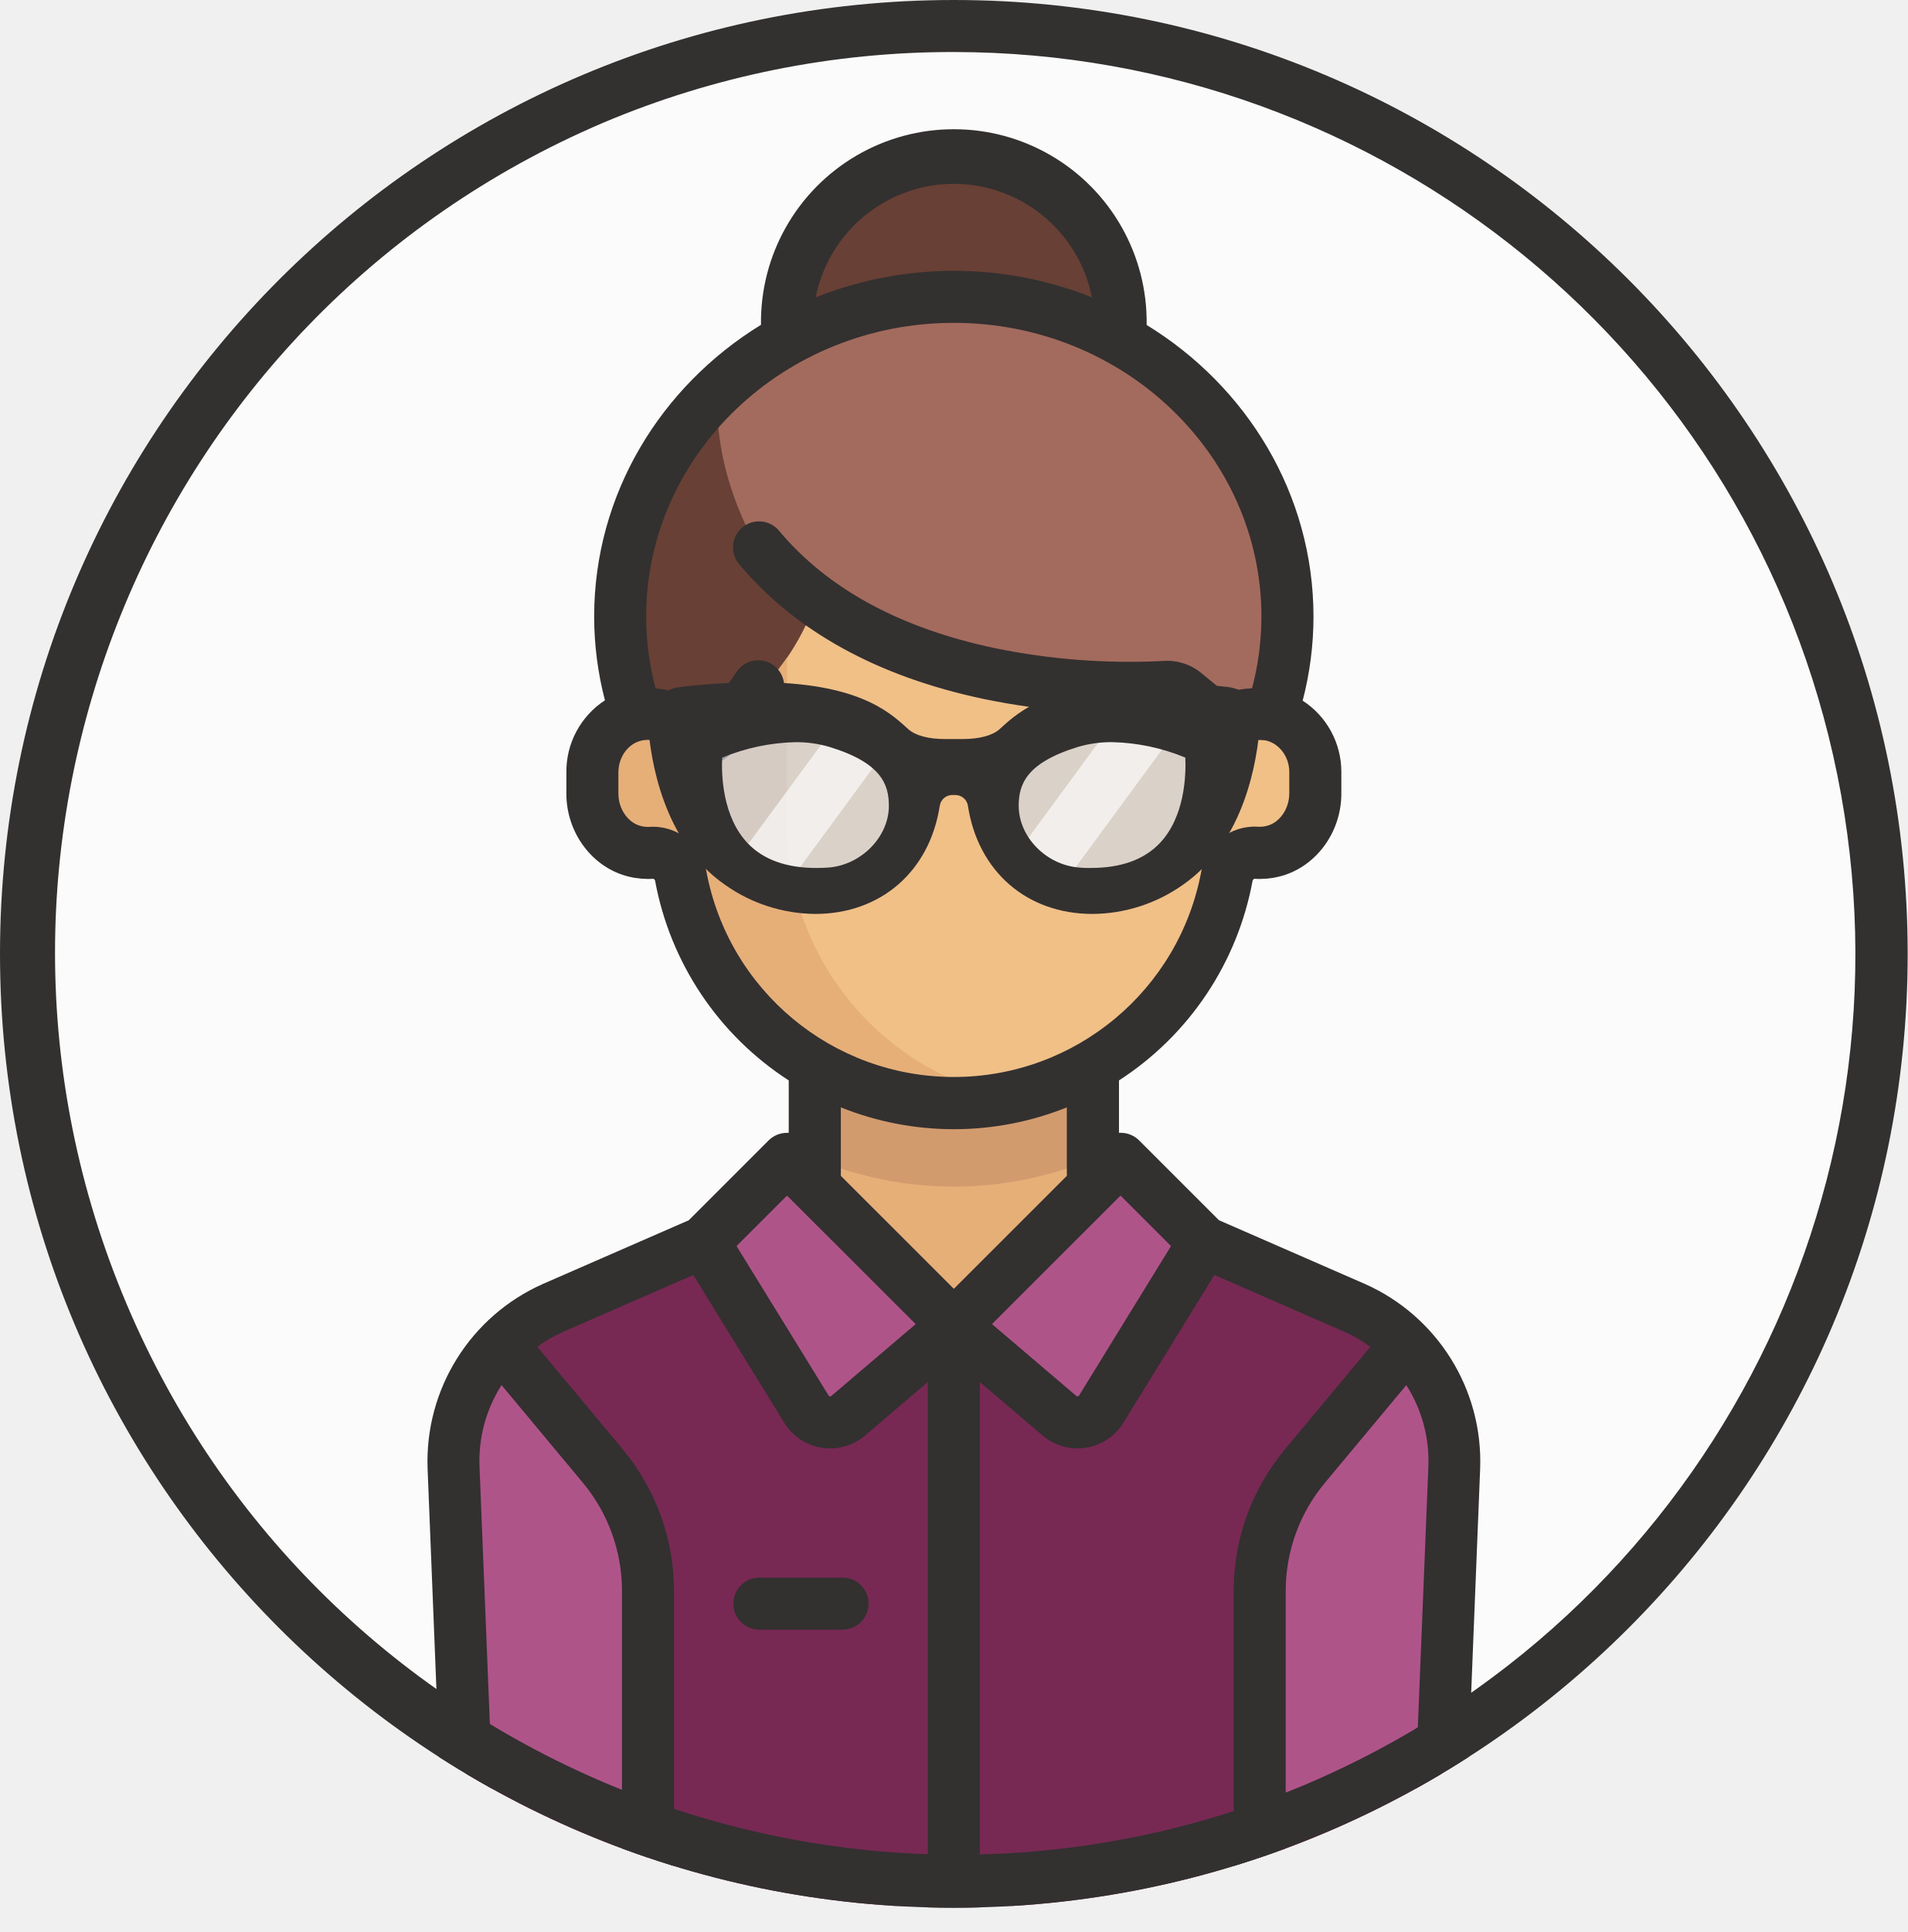
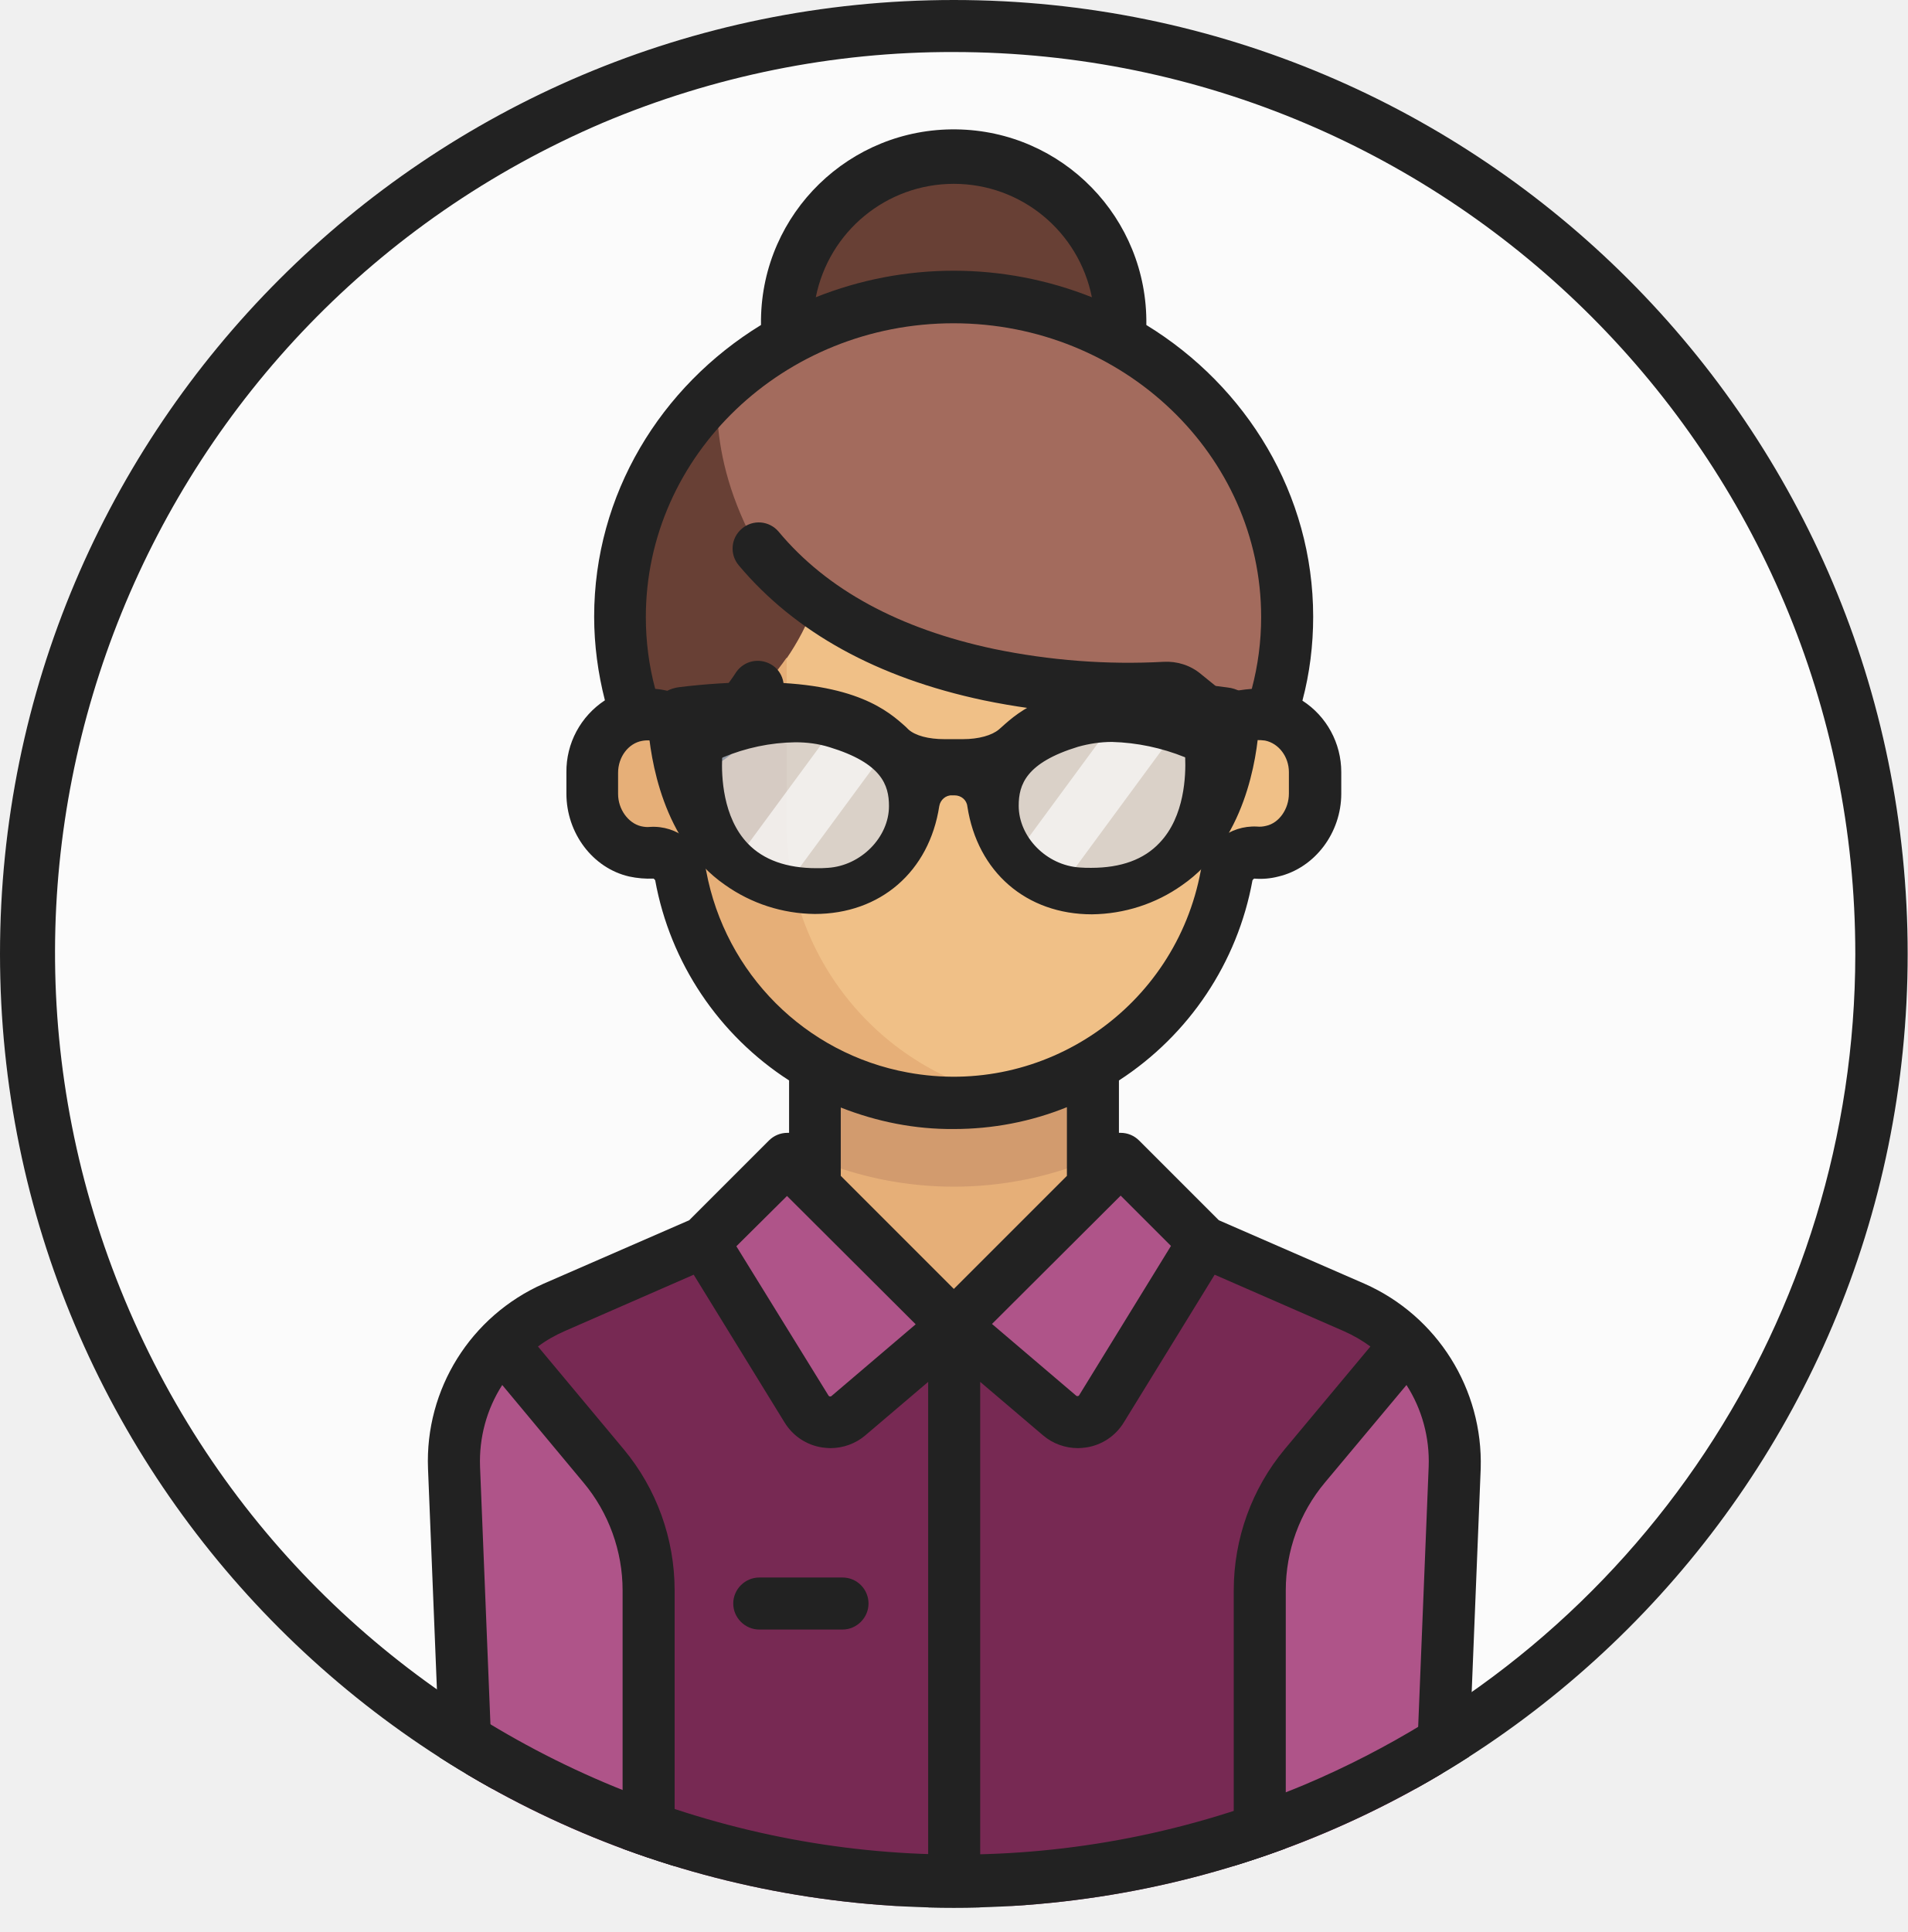
- <svg xmlns="http://www.w3.org/2000/svg" viewBox="0 0 550 557">
-   <defs>
-     <style>.a,.m{fill:none;}.b{clip-path:url(#a);}.c{fill:#fbfbfb;}.d{fill:#772953;}.e{fill:#e6af78;}.f{fill:#d29b6e;}.g{fill:#684035;}.h{fill:#a36b5d;}.i{fill:#f0c087;}.j{fill:#af5489;}.k{fill:#333030;}.l{fill:#ced9ea;stroke:#ced9ea;stroke-width:2px;opacity:0.66;}.l,.m{stroke-miterlimit:10;}.m{stroke:#fff;stroke-width:16px;opacity:0.63;}</style>
-     <clipPath id="a">
-       <circle class="a" cx="275" cy="275" r="275" />
+ <svg xmlns="http://www.w3.org/2000/svg" xmlns:xlink="http://www.w3.org/1999/xlink" version="1.1" id="Layer_1" x="0px" y="0px" viewBox="0 0 550 557" style="enable-background:new 0 0 550 557;" xml:space="preserve">
+   <style type="text/css">
+ 	.st0{clip-path:url(#SVGID_2_);}
+ 	.st1{fill:#FBFBFB;}
+ 	.st2{fill:#772953;}
+ 	.st3{fill:#E6AF78;}
+ 	.st4{fill:#D29B6E;}
+ 	.st5{fill:#684035;}
+ 	.st6{fill:#A36B5D;}
+ 	.st7{fill:#F0C087;}
+ 	.st8{fill:#AF5489;}
+ 	.st9{fill:#222222;}
+ 	.st10{opacity:0.66;fill:#CED9EA;stroke:#CED9EA;stroke-width:2;stroke-miterlimit:10;enable-background:new    ;}
+ 	.st11{opacity:0.63;fill:none;stroke:#FFFFFF;stroke-width:16;stroke-miterlimit:10;enable-background:new    ;}
+ </style>
+   <g>
+     <defs>
+       <circle id="SVGID_1_" cx="275" cy="275" r="275" />
+     </defs>
+     <clipPath id="SVGID_2_">
+       <use xlink:href="#SVGID_1_" style="overflow:visible;" />
    </clipPath>
-   </defs>
-   <g class="b">
-     <rect class="c" width="550" height="550" />
-     <path class="d" d="M390.43,377l-43.24-18.88H202.81L159.56,377a48.1,48.1,0,0,0-28.81,46.11l5.06,126.38H414.19l5.06-126.38A48.09,48.09,0,0,0,390.43,377Z" />
-     <rect class="e" x="234.92" y="302.02" width="80.16" height="80.16" />
-     <path class="f" d="M234.92,334.08a104.16,104.16,0,0,0,80.16,0V302H234.92v32.06Z" />
-     <circle class="g" cx="275" cy="93.6" r="48.1" />
-     <ellipse class="h" cx="275" cy="177.77" rx="96.19" ry="92.19" />
-     <path class="g" d="M242.93,189.79c-32.06-32.07-36.85-59.71-36.1-77.06a90,90,0,0,0-28,65,88.6,88.6,0,0,0,13.79,47.47Z" />
-     <path class="i" d="M366.4,206.16c-.65-.21-19.26-.34-19.26-.34l-8-8s-61,.33-104.21-24.05c-8,24.05-32.07,40.08-32.07,40.08l-16.3-8h0a14.72,14.72,0,0,0-2.69.28c-7.81,1.51-13.06,9-13.06,16.91v5.81c0,7.67,4.91,14.9,12.37,16.65a15.82,15.82,0,0,0,4.89.37,7.82,7.82,0,0,1,8.18,6.52,80.07,80.07,0,0,0,157.53,0,7.83,7.83,0,0,1,8.19-6.52,15.76,15.76,0,0,0,4.88-.37c7.47-1.75,12.38-9,12.38-16.65v-7.3C379.21,214,373.57,208.49,366.4,206.16Z" />
-     <path class="j" d="M173.82,422.68l-29.29-35.14a48,48,0,0,0-13.78,35.58l5.06,126.38h51V458.61A56.15,56.15,0,0,0,173.82,422.68Z" />
-     <path class="j" d="M376.18,422.68l29.29-35.14a48,48,0,0,1,13.78,35.58L414.19,549.5h-51V458.61A56.15,56.15,0,0,1,376.18,422.68Z" />
-     <path class="j" d="M275,382.18l-48.1-48.1-24.05,24.05,29.66,48.14a8,8,0,0,0,12,1.9Z" />
-     <path class="j" d="M275,382.18l48.1-48.1,24,24.05-29.66,48.14a8,8,0,0,1-12,1.9Z" />
-     <path class="e" d="M283.34,317.58c2.55-.28,5.07-.66,7.55-1.16h0a80.19,80.19,0,0,1-64-78.53v-48.3a100,100,0,0,1-24.05,24.25l-16.3-8h0a14.72,14.72,0,0,0-2.69.28c-7.8,1.51-13.06,9-13.06,16.91v5.81c0,7.67,4.91,14.9,12.38,16.65a15.74,15.74,0,0,0,4.88.37,7.81,7.81,0,0,1,8.18,6.52A80.11,80.11,0,0,0,275,318.05a78.32,78.32,0,0,0,8-.42Z" />
-     <path class="k" d="M393.43,370.13l-42-18.34-23-23a7.5,7.5,0,0,0-5.3-2.2l-.52,0V311.49a87.44,87.44,0,0,0,38.54-57.67,1,1,0,0,1,.47-.47,23.51,23.51,0,0,0,7-.59c10.49-2.48,18.1-12.55,18.1-23.94v-6.25A24.44,24.44,0,0,0,375.57,202a96,96,0,0,0,3.12-24.2c0-35.31-19.2-66.4-48.1-84.11V93.6a55.6,55.6,0,1,0-111.19,0v.05c-28.89,17.72-48.1,48.8-48.1,84.12a96,96,0,0,0,3.11,24.13,24.5,24.5,0,0,0-11.12,20.77v6.15c0,11.39,7.61,21.46,18.1,23.94a23.49,23.49,0,0,0,7,.59,1,1,0,0,1,.46.47,87.42,87.42,0,0,0,38.55,57.67V326.6l-.52,0a7.47,7.47,0,0,0-5.3,2.2l-23,23-42,18.34a56,56,0,0,0-33.3,53.31l5.06,126.38a7.5,7.5,0,0,0,7.49,7.18h.32a7.5,7.5,0,0,0,7.18-7.81L138.25,422.8a40.59,40.59,0,0,1,6.35-23.47l23.45,28.15a48.71,48.71,0,0,1,11.27,31.13V549.5a7.5,7.5,0,0,0,15,0V458.61a63.72,63.72,0,0,0-14.74-40.73l-24.66-29.59a39.35,39.35,0,0,1,7.65-4.41l37.31-16.29,26.25,42.62a15.53,15.53,0,0,0,10.8,7.19,16.32,16.32,0,0,0,2.42.18,15.46,15.46,0,0,0,10.06-3.71l18.09-15.44V549.5a7.5,7.5,0,0,0,15,0V398.44l18.09,15.43a15.47,15.47,0,0,0,10.06,3.72,16.33,16.33,0,0,0,2.42-.19,15.53,15.53,0,0,0,10.8-7.19l26.25-42.62,37.32,16.29a39.56,39.56,0,0,1,7.64,4.41l-24.66,29.59a63.72,63.72,0,0,0-14.74,40.73V549.5a7.5,7.5,0,0,0,15,0V458.61A48.71,48.71,0,0,1,382,427.48l23.45-28.14a40.56,40.56,0,0,1,6.36,23.47L406.7,549.18a7.49,7.49,0,0,0,7.17,7.81h.32a7.5,7.5,0,0,0,7.49-7.18l5.06-126.38A56,56,0,0,0,393.43,370.13ZM275,53a40.66,40.66,0,0,1,39.82,32.73,107.49,107.49,0,0,0-79.65,0A40.67,40.67,0,0,1,275,53ZM203.63,251.11a15.63,15.63,0,0,0-16.23-12.73,8.33,8.33,0,0,1-2.56-.22c-3.73-.88-6.55-4.9-6.55-9.34v-6.15c0-4.56,3-8.51,6.93-9.21a8.51,8.51,0,0,1,8.36,3.21,10.88,10.88,0,0,0,15,2.36,61.51,61.51,0,0,0,16.53-17.46,7.5,7.5,0,0,0-12.67-8,47.1,47.1,0,0,1-9.63,11A23.42,23.42,0,0,0,189,198.44a80.8,80.8,0,0,1-2.71-20.68c0-46.69,39.79-84.68,88.7-84.68s88.69,38,88.69,84.68a81.08,81.08,0,0,1-2.7,20.66,38.2,38.2,0,0,0-7.77,1.26l-6.86-5.63a15.41,15.41,0,0,0-10.69-3.51,192.41,192.41,0,0,1-48.94-3.7c-27.27-5.76-48.17-17.14-62.13-33.84a7.5,7.5,0,0,0-11.51,9.62c16.17,19.34,39.9,32.43,70.55,38.9a208,208,0,0,0,52.92,4,.45.45,0,0,1,.28.12L347.05,214a7.5,7.5,0,0,0,8.54.68,19.81,19.81,0,0,1,9.18-1.24c4,.79,6.94,4.7,6.94,9.09v6.25c0,4.44-2.82,8.46-6.56,9.34a8.28,8.28,0,0,1-2.56.22,15.62,15.62,0,0,0-16.22,12.73,72.57,72.57,0,0,1-142.74,0ZM275,325.55a87.33,87.33,0,0,0,32.58-6.29V339L275,371.57,242.42,339V319.26A87.33,87.33,0,0,0,275,325.55Zm-35.33,76.91a.46.46,0,0,1-.41.12.48.48,0,0,1-.36-.24l-26.55-43.1,14.55-14.55L264,381.74Zm71.43-.12a.53.53,0,0,1-.36.24.52.52,0,0,1-.42-.12L286,381.74l37.06-37.05,14.55,14.55Z" />
-     <path class="k" d="M242.93,454.84h-24a7.5,7.5,0,0,0,0,15h24a7.5,7.5,0,0,0,0-15Z" />
-     <path class="l" d="M238.86,253.13c-1.2.07-2.35.11-3.46.11-9.48,0-16.86-2.71-22-8.05-8.16-8.57-8.45-21.77-8.19-27.05a3.32,3.32,0,0,1,1.76-2.46A61.78,61.78,0,0,1,229.35,211,36.76,36.76,0,0,1,240,212.46c13.51,4.13,19.28,10.06,19.28,19.87C259.31,242.89,249.94,252.42,238.86,253.13Zm97.69-7.94c-5.09,5.34-12.47,8.05-21.95,8.05-1.11,0-2.26,0-3.46-.11-11.08-.71-20.44-10.24-20.44-20.81,0-9.8,5.76-15.74,19.28-19.86A36.66,36.66,0,0,1,320.66,211,61.67,61.67,0,0,1,343,215.68a3.32,3.32,0,0,1,1.76,2.46C345,223.42,344.72,236.62,336.55,245.19Z" />
-     <line class="m" x1="220.72" y1="250.03" x2="249.87" y2="210.34" />
-     <line class="m" x1="301.04" y1="248.87" x2="330.19" y2="209.18" />
-     <path class="k" d="M315,262c-18.12,0-31.65-11.73-34.46-29.89a5.21,5.21,0,0,0-5.2-4.4h-.69a5.19,5.19,0,0,0-5.2,4.43C266.65,250.26,253.13,262,235,262a44.13,44.13,0,0,1-25.1-8.1c-17.53-12.11-20.93-35.63-21.58-45.18a8.88,8.88,0,0,1,7.75-9.13,196.58,196.58,0,0,1,22.12-1.39c28,0,37.12,8.17,42,12.56l.76.67c3.09,2.73,8.47,3.14,11.4,3.15h5.32c2.93,0,8.31-.42,11.41-3.15l.75-.67c4.87-4.39,13.95-12.56,42-12.56a196.58,196.58,0,0,1,22.12,1.39,8.88,8.88,0,0,1,7.75,9.13c-.65,9.55-4.05,33.06-21.58,45.18A44.13,44.13,0,0,1,315,262Zm-85.65-49.52a60.28,60.28,0,0,0-21.78,4.6,2,2,0,0,0-.82,1.14c-.25,5.09,0,17.8,7.78,25.94,4.79,5,11.82,7.59,20.87,7.59,1.13,0,2.26,0,3.36-.11,10.33-.66,19.05-9.5,19.05-19.3,0-9.15-5.28-14.48-18.22-18.43A35.05,35.05,0,0,0,229.35,212.47Zm91.31,0a35.07,35.07,0,0,0-10.25,1.43c-12.94,3.94-18.21,9.28-18.21,18.42,0,9.81,8.72,18.65,19,19.31,1.1.07,2.23.11,3.36.11,9.06,0,16.07-2.55,20.87-7.59,7.76-8.15,8-20.85,7.78-25.94a2,2,0,0,0-.82-1.14A60.22,60.22,0,0,0,320.66,212.47Z" />
-     <path class="k" d="M331.81,199.69a193.86,193.86,0,0,1,21.95,1.38,7.36,7.36,0,0,1,6.43,7.54c-.64,9.33-3.95,32.3-20.94,44A42.64,42.64,0,0,1,315,260.49c-17.34,0-30.29-11.23-33-28.61,0-.23-1-5.68-6.69-5.68h-.68c-5.68,0-6.65,5.45-6.69,5.68-2.68,17.38-15.62,28.61-33,28.61a42.64,42.64,0,0,1-24.25-7.84c-17-11.73-20.3-34.71-20.94-44a7.36,7.36,0,0,1,6.43-7.54,193.72,193.72,0,0,1,21.95-1.38c27.46,0,36.26,7.92,41,12.17l.76.68c3.47,3.06,9.25,3.52,12.4,3.53h5.32c3.15,0,8.93-.47,12.4-3.53l.76-.68c4.73-4.25,13.53-12.17,41-12.17M314.6,253.24c9.48,0,16.86-2.71,21.95-8.05,8.17-8.57,8.46-21.77,8.2-27.05a3.3,3.3,0,0,0-1.76-2.46A61.67,61.67,0,0,0,320.66,211,36.66,36.66,0,0,0,310,212.46c-13.52,4.12-19.28,10.06-19.28,19.86,0,10.57,9.36,20.1,20.44,20.81,1.2.07,2.35.11,3.46.11m-79.2,0c1.11,0,2.26,0,3.46-.11,11.08-.71,20.45-10.24,20.45-20.8,0-9.81-5.77-15.74-19.28-19.87A36.76,36.76,0,0,0,229.35,211,61.78,61.78,0,0,0,207,215.68a3.32,3.32,0,0,0-1.76,2.46c-.26,5.28,0,18.48,8.19,27.05,5.1,5.34,12.48,8.05,22,8.05m96.41-56.55c-28.62,0-38,8.42-43,12.94l-.75.68c-2,1.74-5.78,2.75-10.41,2.76h-5.31c-4.62,0-8.42-1-10.42-2.78l-.74-.66c-5-4.52-14.37-12.94-43-12.94a197.25,197.25,0,0,0-22.29,1.4,10.29,10.29,0,0,0-9.08,10.72c.66,9.77,4.16,33.83,22.23,46.31A45.64,45.64,0,0,0,235,263.49c18.91,0,33-12.23,35.94-31.15a3.65,3.65,0,0,1,3.72-3.14h.7a3.67,3.67,0,0,1,3.71,3.17c2.93,18.91,17,31.12,35.93,31.12A45.66,45.66,0,0,0,341,255.12c18.07-12.48,21.57-36.54,22.23-46.31a10.28,10.28,0,0,0-9.08-10.72,197.39,197.39,0,0,0-22.29-1.4ZM314.6,250.24c-1.09,0-2.19,0-3.26-.11-9.57-.61-17.64-8.76-17.64-17.81,0-6.1,2.08-12.39,17.15-17a33.81,33.81,0,0,1,9.81-1.36,58.57,58.57,0,0,1,21,4.42l.08.11c.21,5-.13,17-7.39,24.62-4.5,4.72-11.15,7.12-19.78,7.12ZM208.31,218.39a58.58,58.58,0,0,1,21-4.42,33.74,33.74,0,0,1,9.8,1.36c15.08,4.6,17.16,10.89,17.16,17,0,9-8.08,17.19-17.64,17.8-1.08.07-2.17.11-3.27.11-8.63,0-15.28-2.4-19.78-7.12-7.26-7.62-7.6-19.6-7.38-24.62l.07-.11Z" />
+     <g class="st0">
+       <rect class="st1" width="550" height="550" />
+       <path class="st2" d="M390.4,377l-43.2-18.9H202.8L159.6,377c-18.2,7.9-29.6,26.3-28.8,46.1l5.1,126.4h278.4l5.1-126.4    C420.1,403.3,408.6,384.9,390.4,377z" />
+       <rect x="234.9" y="302" class="st3" width="80.2" height="80.2" />
+       <path class="st4" d="M234.9,334.1c25.7,10.7,54.5,10.7,80.2,0V302h-80.2V334.1L234.9,334.1z" />
+       <circle class="st5" cx="275" cy="93.6" r="48.1" />
+       <ellipse class="st6" cx="275" cy="177.8" rx="96.2" ry="92.2" />
+       <path class="st5" d="M242.9,189.8c-32.1-32.1-36.9-59.7-36.1-77.1c-17.8,16.9-27.9,40.4-28,65c0,16.8,4.8,33.3,13.8,47.5    L242.9,189.8z" />
+       <path class="st7" d="M366.4,206.2c-0.6-0.2-19.3-0.3-19.3-0.3l-8-8c0,0-61,0.3-104.2-24.1c-8,24.1-32.1,40.1-32.1,40.1l-16.3-8    l0,0c-0.9,0-1.8,0.1-2.7,0.3c-7.8,1.5-13.1,9-13.1,16.9v5.8c0,7.7,4.9,14.9,12.4,16.6c1.6,0.4,3.3,0.5,4.9,0.4    c4-0.2,7.5,2.6,8.2,6.5c8,43.5,49.7,72.3,93.2,64.4c32.8-6,58.4-31.6,64.4-64.4c0.7-3.9,4.2-6.8,8.2-6.5c1.6,0.1,3.3,0,4.9-0.4    c7.5-1.8,12.4-9,12.4-16.6v-7.3C379.2,214,373.6,208.5,366.4,206.2z" />
+       <path class="st8" d="M173.8,422.7l-29.3-35.1c-9.3,9.4-14.3,22.3-13.8,35.6l5.1,126.4h51v-90.9    C186.8,445.5,182.2,432.8,173.8,422.7z" />
+       <path class="st8" d="M376.2,422.7l29.3-35.1c9.3,9.4,14.3,22.3,13.8,35.6l-5.1,126.4h-51v-90.9    C363.2,445.5,367.8,432.8,376.2,422.7z" />
+       <path class="st8" d="M275,382.2l-48.1-48.1l-24.1,24l29.7,48.1c2.3,3.8,7.2,4.9,11,2.6c0.3-0.2,0.7-0.5,1-0.7L275,382.2z" />
+       <path class="st8" d="M275,382.2l48.1-48.1l24,24l-29.7,48.1c-2.3,3.8-7.2,4.9-11,2.6c-0.3-0.2-0.7-0.5-1-0.7L275,382.2z" />
+       <path class="st3" d="M283.3,317.6c2.5-0.3,5.1-0.7,7.5-1.2l0,0c-37.3-7.7-64-40.5-64-78.5v-48.3c-6.6,9.4-14.7,17.6-24.1,24.2    l-16.3-8l0,0c-0.9,0-1.8,0.1-2.7,0.3c-7.8,1.5-13.1,9-13.1,16.9v5.8c0,7.7,4.9,14.9,12.4,16.6c1.6,0.4,3.2,0.5,4.9,0.4    c4-0.2,7.5,2.6,8.2,6.5c7,38,40.1,65.7,78.8,65.7c2.7,0,5.3-0.1,8-0.4L283.3,317.6z" />
+       <path class="st9" d="M393.4,370.1l-42-18.3l-23-23c-1.4-1.4-3.3-2.2-5.3-2.2h-0.5v-15.1c20.2-13.1,34.2-34,38.5-57.7    c0.1-0.2,0.3-0.4,0.5-0.5c2.3,0.2,4.7,0,7-0.6c10.5-2.5,18.1-12.6,18.1-23.9v-6.2c0-8.3-4.2-16.1-11.2-20.6    c2.1-7.9,3.1-16,3.1-24.2c0-35.3-19.2-66.4-48.1-84.1v-0.1c0.4-30.7-24.1-55.9-54.8-56.3c-30.7-0.4-55.9,24.1-56.3,54.8    c0,0.5,0,1,0,1.5v0.1c-28.9,17.7-48.1,48.8-48.1,84.1c0,8.1,1.1,16.3,3.1,24.1c-7,4.6-11.2,12.4-11.1,20.8v6.1    c0,11.4,7.6,21.5,18.1,23.9c2.3,0.5,4.7,0.7,7,0.6c0.2,0.1,0.4,0.3,0.5,0.5c4.3,23.7,18.3,44.6,38.6,57.7v15.1h-0.5    c-2,0-3.9,0.8-5.3,2.2l-23,23l-42,18.3c-21,9.3-34.2,30.4-33.3,53.3l5.1,126.4c0.2,4,3.5,7.2,7.5,7.2h0.3c4.1-0.2,7.4-3.7,7.2-7.8    c0,0,0,0,0,0l-5.1-126.4c-0.3-8.3,1.9-16.5,6.4-23.5l23.4,28.1c7.3,8.7,11.3,19.8,11.3,31.1v90.9c0,4.1,3.4,7.5,7.5,7.5    s7.5-3.4,7.5-7.5v-90.9c0-14.9-5.2-29.3-14.7-40.7l-24.7-29.6c2.4-1.8,4.9-3.2,7.6-4.4l37.3-16.3l26.2,42.6    c2.4,3.9,6.3,6.5,10.8,7.2c0.8,0.1,1.6,0.2,2.4,0.2c3.7,0,7.3-1.3,10.1-3.7l18.1-15.4v151.1c0,4.1,3.4,7.5,7.5,7.5    s7.5-3.4,7.5-7.5V398.4l18.1,15.4c2.8,2.4,6.4,3.7,10.1,3.7c0.8,0,1.6-0.1,2.4-0.2c4.5-0.7,8.4-3.3,10.8-7.2l26.2-42.6l37.3,16.3    c2.7,1.2,5.3,2.7,7.6,4.4l-24.7,29.6c-9.5,11.4-14.7,25.8-14.7,40.7v90.9c0,4.1,3.4,7.5,7.5,7.5s7.5-3.4,7.5-7.5v-90.9    c0-11.4,4-22.4,11.3-31.1l23.5-28.1c4.5,7,6.7,15.2,6.4,23.5l-5.1,126.4c-0.2,4.1,3,7.6,7.2,7.8c0,0,0,0,0,0h0.3    c4,0,7.3-3.2,7.5-7.2l5.1-126.4C427.6,400.5,414.4,379.4,393.4,370.1z M275,53c19.4,0,36,13.7,39.8,32.7    c-25.6-10.2-54.1-10.2-79.6,0C239,66.7,255.6,53,275,53z M203.6,251.1c-1.4-7.7-8.4-13.2-16.2-12.7c-0.9,0.1-1.7,0-2.6-0.2    c-3.7-0.9-6.6-4.9-6.6-9.3v-6.1c0-4.6,3-8.5,6.9-9.2c3.2-0.6,6.4,0.6,8.4,3.2c3.5,4.7,10.2,5.8,15,2.4    c6.6-4.7,12.2-10.6,16.5-17.5c2-3.6,0.8-8.2-2.8-10.2c-3.4-1.9-7.6-1-9.9,2.2c-2.6,4.1-5.9,7.9-9.6,11c-3.8-3.5-8.7-5.7-13.8-6.1    c-1.8-6.7-2.7-13.7-2.7-20.7c0-46.7,39.8-84.7,88.7-84.7s88.7,38,88.7,84.7c0,7-0.9,13.9-2.7,20.7c-2.6,0.2-5.2,0.6-7.8,1.3    l-6.9-5.6c-3-2.5-6.8-3.7-10.7-3.5c-16.4,0.9-32.9-0.4-48.9-3.7c-27.3-5.8-48.2-17.1-62.1-33.8c-2.7-3.2-7.4-3.6-10.6-0.9    c-3.2,2.7-3.6,7.4-0.9,10.6c16.2,19.3,39.9,32.4,70.6,38.9c17.4,3.6,35.2,4.9,52.9,4c0.1,0,0.2,0,0.3,0.1L347,214    c2.4,2,5.8,2.3,8.5,0.7c2.9-1.1,6.1-1.6,9.2-1.2c4,0.8,6.9,4.7,6.9,9.1v6.2c0,4.4-2.8,8.5-6.6,9.3c-0.8,0.2-1.7,0.3-2.6,0.2    c-7.8-0.4-14.8,5-16.2,12.7c-7.3,39.4-45.1,65.5-84.5,58.2C232.2,303.8,209.1,280.7,203.6,251.1L203.6,251.1z M275,325.5    c11.2,0,22.2-2.1,32.6-6.3V339L275,371.6L242.4,339v-19.7C252.8,323.4,263.8,325.6,275,325.5z M239.7,402.5    c-0.1,0.1-0.3,0.1-0.4,0.1c-0.2,0-0.3-0.1-0.4-0.2l-26.6-43.1l14.6-14.5l37.1,37L239.7,402.5z M311.1,402.3    c-0.1,0.1-0.2,0.2-0.4,0.2c-0.2,0-0.3,0-0.4-0.1L286,381.7l37.1-37l14.5,14.5L311.1,402.3z" />
+       <path class="st9" d="M242.9,454.8h-24c-4.1,0-7.5,3.4-7.5,7.5s3.4,7.5,7.5,7.5h24c4.1,0,7.5-3.4,7.5-7.5S247.1,454.8,242.9,454.8z    " />
+       <path class="st10" d="M238.9,253.1c-1.2,0.1-2.4,0.1-3.5,0.1c-9.5,0-16.9-2.7-22-8.1c-8.2-8.6-8.4-21.8-8.2-27.1    c0.2-1.1,0.8-2,1.8-2.5c7.1-2.9,14.7-4.5,22.4-4.7c3.6,0,7.2,0.5,10.6,1.5c13.5,4.1,19.3,10.1,19.3,19.9    C259.3,242.9,249.9,252.4,238.9,253.1z M336.5,245.2c-5.1,5.3-12.5,8.1-22,8.1c-1.1,0-2.3,0-3.5-0.1    c-11.1-0.7-20.4-10.2-20.4-20.8c0-9.8,5.8-15.7,19.3-19.9c3.5-1,7.1-1.5,10.7-1.5c7.7,0.2,15.2,1.7,22.3,4.7    c0.9,0.5,1.6,1.4,1.8,2.5C345,223.4,344.7,236.6,336.5,245.2z" />
+       <line class="st11" x1="220.7" y1="250" x2="249.9" y2="210.3" />
+       <line class="st11" x1="301" y1="248.9" x2="330.2" y2="209.2" />
+       <path class="st9" d="M315,262c-18.1,0-31.6-11.7-34.5-29.9c-0.4-2.6-2.6-4.4-5.2-4.4h-0.7c-2.6,0-4.8,1.9-5.2,4.4    c-2.8,18.1-16.3,29.9-34.4,29.9c-9-0.1-17.8-2.9-25.1-8.1c-17.5-12.1-20.9-35.6-21.6-45.2c-0.2-4.6,3.2-8.5,7.8-9.1    c7.3-0.9,14.7-1.3,22.1-1.4c28,0,37.1,8.2,42,12.6l0.8,0.7c3.1,2.7,8.5,3.1,11.4,3.1h5.3c2.9,0,8.3-0.4,11.4-3.1l0.8-0.7    c4.9-4.4,14-12.6,42-12.6c7.4,0,14.8,0.5,22.1,1.4c4.6,0.6,7.9,4.5,7.8,9.1c-0.6,9.6-4,33.1-21.6,45.2    C332.8,259.1,324,261.9,315,262z M229.4,212.5c-7.5,0.2-14.9,1.7-21.8,4.6c-0.4,0.3-0.7,0.7-0.8,1.1c-0.2,5.1,0,17.8,7.8,25.9    c4.8,5,11.8,7.6,20.9,7.6c1.1,0,2.3,0,3.4-0.1c10.3-0.7,19.1-9.5,19.1-19.3c0-9.1-5.3-14.5-18.2-18.4    C236.3,212.9,232.8,212.4,229.4,212.5L229.4,212.5z M320.7,212.5c-3.5,0-6.9,0.4-10.2,1.4c-12.9,3.9-18.2,9.3-18.2,18.4    c0,9.8,8.7,18.6,19,19.3c1.1,0.1,2.2,0.1,3.4,0.1c9.1,0,16.1-2.6,20.9-7.6c7.8-8.1,8-20.9,7.8-25.9c-0.1-0.5-0.4-0.9-0.8-1.1    C335.5,214.2,328.1,212.6,320.7,212.5L320.7,212.5z" />
+       <path class="st9" d="M331.8,199.7c7.3,0,14.7,0.5,22,1.4c3.8,0.5,6.6,3.7,6.4,7.5c-0.6,9.3-4,32.3-20.9,44    c-7.1,5-15.6,7.8-24.2,7.9c-17.3,0-30.3-11.2-33-28.6c0-0.2-1-5.7-6.7-5.7h-0.7c-5.7,0-6.6,5.4-6.7,5.7    c-2.7,17.4-15.6,28.6-33,28.6c-8.7-0.1-17.2-2.8-24.2-7.8c-17-11.7-20.3-34.7-20.9-44c-0.1-3.8,2.7-7.1,6.4-7.5    c7.3-0.9,14.6-1.3,21.9-1.4c27.5,0,36.3,7.9,41,12.2l0.8,0.7c3.5,3.1,9.2,3.5,12.4,3.5h5.3c3.1,0,8.9-0.5,12.4-3.5l0.8-0.7    C295.5,207.6,304.3,199.7,331.8,199.7 M314.6,253.2c9.5,0,16.9-2.7,22-8.1c8.2-8.6,8.5-21.8,8.2-27.1c-0.2-1.1-0.8-2-1.8-2.5    c-7.1-2.9-14.7-4.5-22.3-4.7c-3.6,0-7.2,0.5-10.7,1.5c-13.5,4.1-19.3,10.1-19.3,19.9c0,10.6,9.4,20.1,20.4,20.8    C312.4,253.2,313.5,253.2,314.6,253.2 M235.4,253.2c1.1,0,2.3,0,3.5-0.1c11.1-0.7,20.5-10.2,20.5-20.8c0-9.8-5.8-15.7-19.3-19.9    c-3.5-1-7.1-1.5-10.7-1.5c-7.7,0.2-15.3,1.7-22.4,4.7c-0.9,0.5-1.6,1.4-1.8,2.5c-0.3,5.3,0,18.5,8.2,27.1    C218.5,250.5,225.9,253.2,235.4,253.2 M331.8,196.7c-28.6,0-38,8.4-43,12.9l-0.8,0.7c-2,1.7-5.8,2.8-10.4,2.8h-5.3    c-4.6,0-8.4-1-10.4-2.8l-0.7-0.7c-5-4.5-14.4-12.9-43-12.9c-7.5,0-14.9,0.5-22.3,1.4c-5.4,0.6-9.3,5.3-9.1,10.7    c0.7,9.8,4.2,33.8,22.2,46.3c7.6,5.4,16.6,8.3,25.9,8.4c18.9,0,33-12.2,35.9-31.1c0.3-1.8,1.9-3.2,3.7-3.1h0.7    c1.9,0,3.5,1.3,3.7,3.2c2.9,18.9,17,31.1,35.9,31.1c9.3-0.1,18.4-3,26-8.4c18.1-12.5,21.6-36.5,22.2-46.3    c0.3-5.4-3.7-10.1-9.1-10.7C346.8,197.2,339.3,196.7,331.8,196.7L331.8,196.7z M314.6,250.2c-1.1,0-2.2,0-3.3-0.1    c-9.6-0.6-17.6-8.8-17.6-17.8c0-6.1,2.1-12.4,17.1-17c3.2-0.9,6.5-1.4,9.8-1.4c7.2,0.2,14.3,1.7,21,4.4l0.1,0.1    c0.2,5-0.1,17-7.4,24.6C329.8,247.8,323.2,250.2,314.6,250.2L314.6,250.2z M208.3,218.4c6.7-2.8,13.8-4.3,21-4.4    c3.3,0,6.6,0.4,9.8,1.4c15.1,4.6,17.2,10.9,17.2,17c0,9-8.1,17.2-17.6,17.8c-1.1,0.1-2.2,0.1-3.3,0.1c-8.6,0-15.3-2.4-19.8-7.1    c-7.3-7.6-7.6-19.6-7.4-24.6L208.3,218.4L208.3,218.4z" />
+     </g>
  </g>
-   <path class="k" d="M275,15A260.07,260.07,0,0,1,376.2,514.57,260.07,260.07,0,0,1,173.8,35.43,258.26,258.26,0,0,1,275,15m0-15C123.12,0,0,123.12,0,275S123.12,550,275,550,550,426.88,550,275,426.88,0,275,0Z" />
+   <path class="st9" d="M275,15c143.6,0.1,260,116.6,259.9,260.2c-0.1,104.4-62.6,198.6-158.7,239.3C243.7,569.9,91.3,507.3,36,374.8  C-19,243,42.5,91.5,173.8,35.4C205.8,21.9,240.2,14.9,275,15 M275,0C123.1,0,0,123.1,0,275s123.1,275,275,275s275-123.1,275-275  S426.9,0,275,0z" />
</svg>
